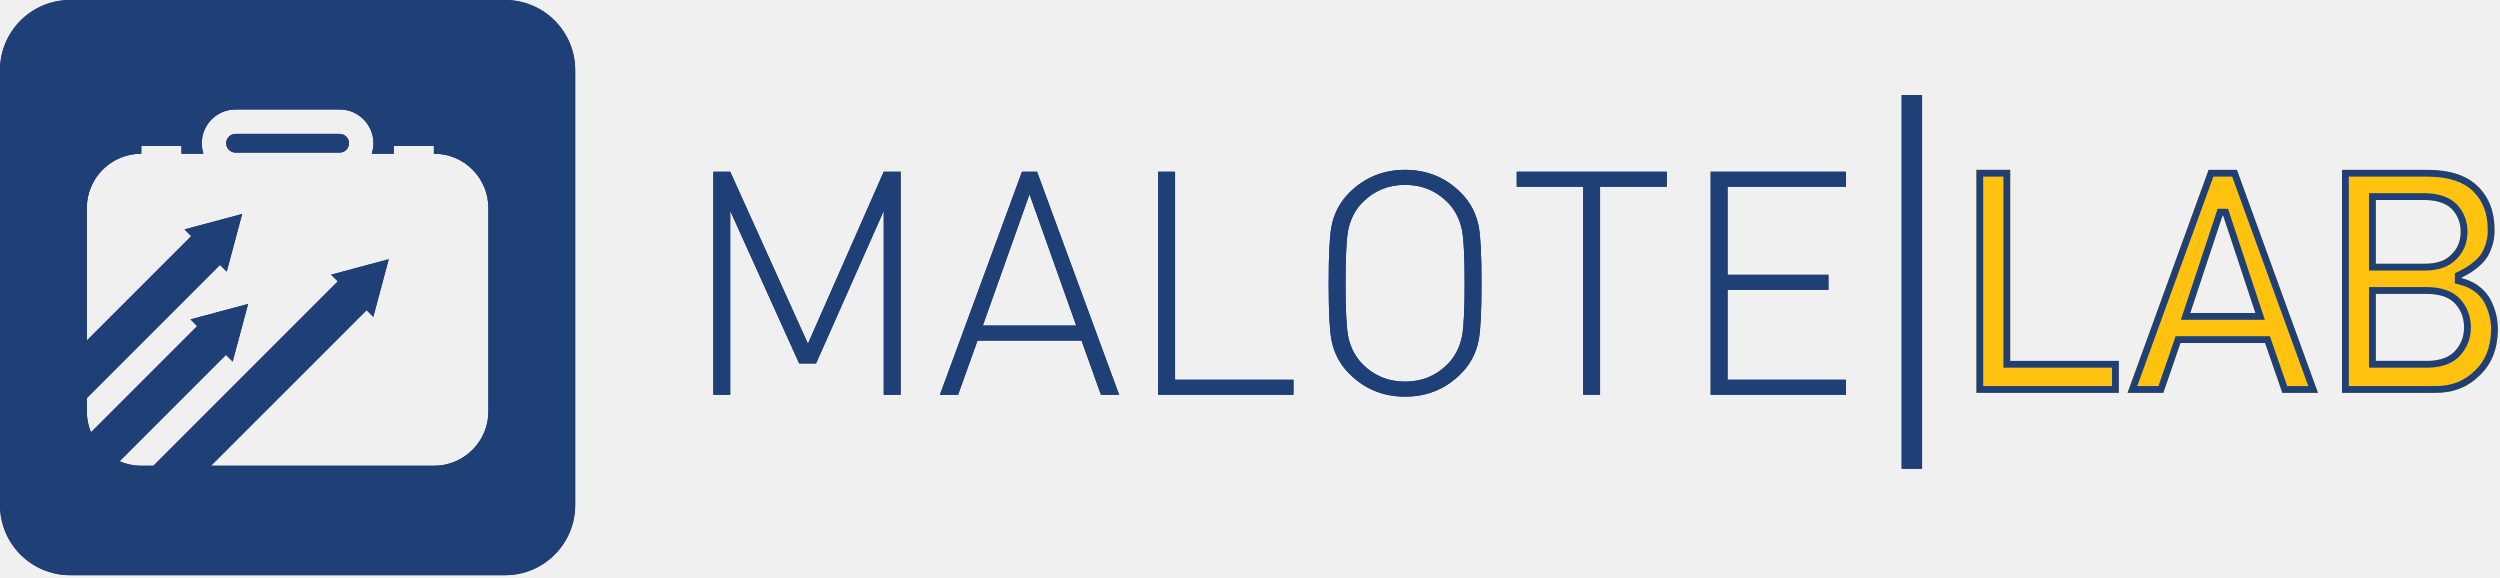
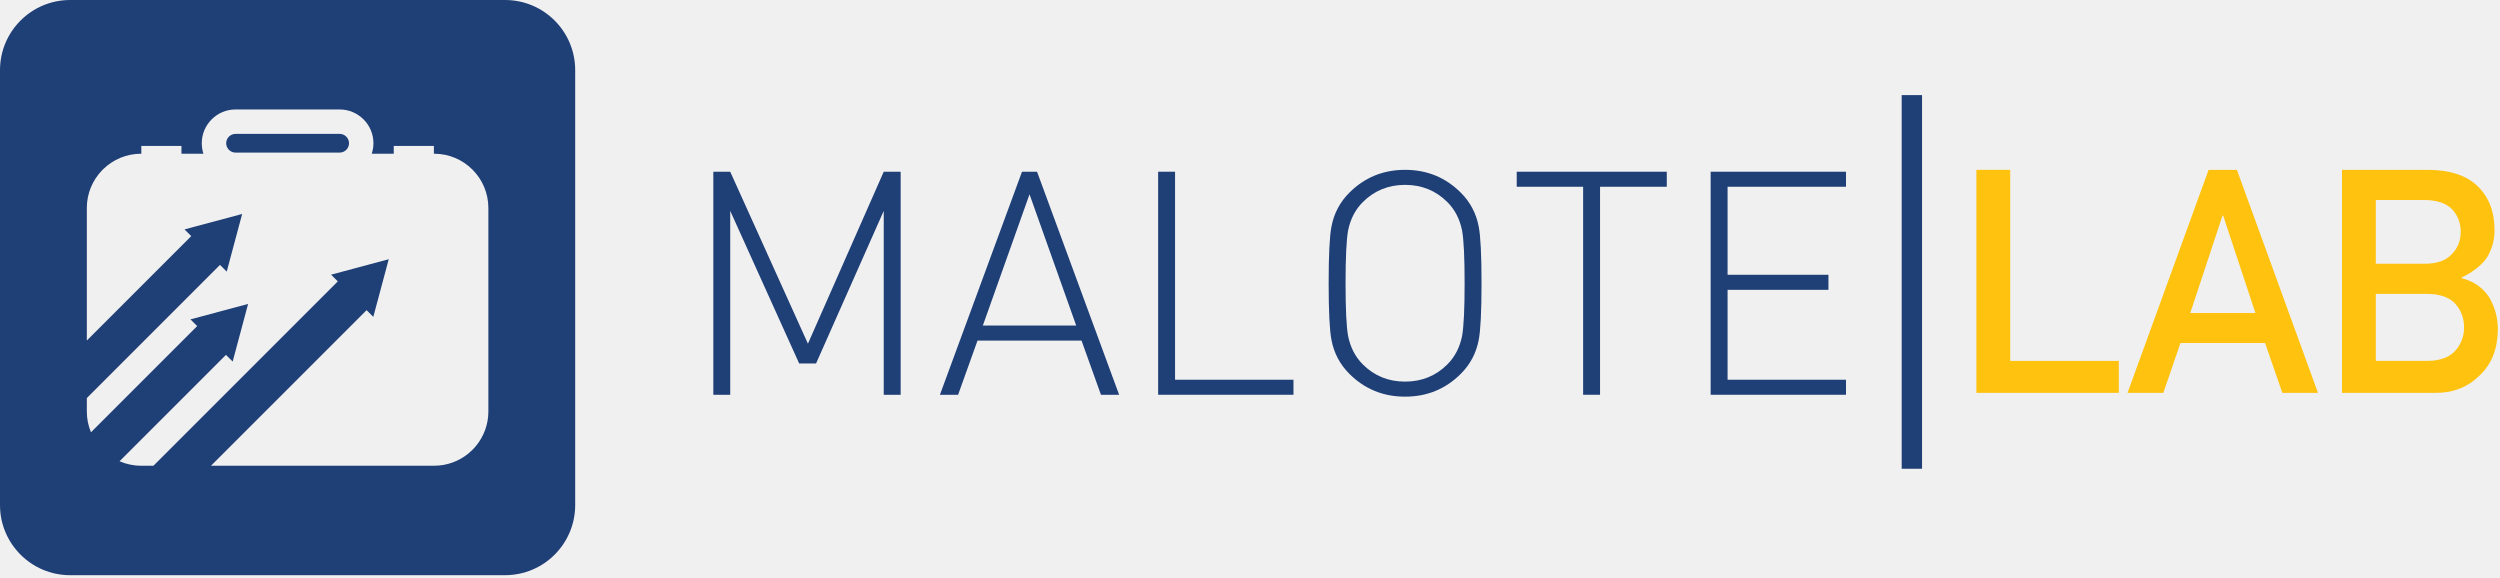
<svg xmlns="http://www.w3.org/2000/svg" width="368" height="85" viewBox="0 0 368 85" fill="none">
-   <mask id="path-1-inside-1_279_2879" fill="white">
-     <path d="M132.576 58.11H130.086V31.041L120.125 53.499H117.635L107.49 31.041V58.11H105V25.277H107.49L118.927 50.593L130.086 25.277H132.576V58.11Z" />
-     <path d="M164.735 58.11H162.06L159.201 50.132H143.891L141.032 58.11H138.357L150.439 25.277H152.653L164.735 58.11ZM158.417 47.919L151.546 28.597L144.675 47.919H158.417Z" />
-     <path d="M190.4 58.11H170.479V25.277H172.969V55.897H190.4V58.11Z" />
-     <path d="M218.081 41.693C218.081 45.844 217.943 48.626 217.666 50.04C217.297 51.977 216.421 53.637 215.037 55.02C212.793 57.265 210.057 58.387 206.829 58.387C203.601 58.387 200.865 57.265 198.621 55.02C197.237 53.637 196.361 51.977 195.992 50.04C195.715 48.626 195.577 45.844 195.577 41.693C195.577 37.543 195.715 34.761 195.992 33.347C196.361 31.41 197.237 29.75 198.621 28.366C200.865 26.122 203.601 25 206.829 25C210.057 25 212.793 26.122 215.037 28.366C216.421 29.75 217.297 31.41 217.666 33.347C217.943 34.761 218.081 37.543 218.081 41.693ZM215.591 41.693C215.591 37.912 215.468 35.33 215.222 33.946C214.884 32.255 214.161 30.857 213.054 29.75C211.364 28.059 209.288 27.213 206.829 27.213C204.37 27.213 202.294 28.059 200.604 29.75C199.497 30.857 198.774 32.255 198.436 33.946C198.19 35.33 198.067 37.912 198.067 41.693C198.067 45.475 198.19 48.057 198.436 49.441C198.774 51.131 199.497 52.53 200.604 53.637C202.294 55.328 204.37 56.173 206.829 56.173C209.288 56.173 211.364 55.328 213.054 53.637C214.161 52.53 214.884 51.131 215.222 49.441C215.468 48.057 215.591 45.475 215.591 41.693Z" />
-     <path d="M245.35 27.49H235.528V58.11H233.038V27.49H223.262V25.277H245.35V27.49Z" />
-     <path d="M271.731 58.11H251.809V25.277H271.731V27.49H254.299V40.448H269.148V42.662H254.299V55.897H271.731V58.11Z" />
-     <path d="M290.927 57.829V25H295.904V53.123H311.891V57.829H290.927Z" />
-     <path d="M322.406 46.076H331.998L327.247 31.733H327.157L322.406 46.076ZM335.961 57.829L333.417 50.489H320.965L318.443 57.829H313.174L325.108 25H329.273L341.207 57.829H335.961Z" />
-     <path d="M344.742 57.829V25H357.464C360.692 25.03 363.116 25.841 364.737 27.432C366.374 29.038 367.192 31.162 367.192 33.804C367.222 35.155 366.899 36.446 366.223 37.677C365.878 38.262 365.383 38.818 364.737 39.343C364.092 39.899 363.296 40.401 362.351 40.852V40.942C364.137 41.407 365.488 42.345 366.404 43.756C367.259 45.212 367.687 46.796 367.687 48.508C367.657 51.345 366.771 53.589 365.03 55.24C363.304 56.966 361.15 57.829 358.568 57.829H344.742ZM357.374 43.261H349.719V53.123H357.374C359.221 53.093 360.572 52.59 361.427 51.615C362.283 50.654 362.711 49.513 362.711 48.192C362.711 46.841 362.283 45.685 361.427 44.725C360.572 43.779 359.221 43.291 357.374 43.261ZM356.901 29.436H349.719V38.825H356.901C358.718 38.825 360.054 38.352 360.909 37.407C361.78 36.536 362.215 35.44 362.215 34.119C362.215 32.798 361.78 31.68 360.909 30.764C360.054 29.909 358.718 29.466 356.901 29.436Z" />
-     <path d="M34.67 22.462H49.996C50.757 22.462 51.376 21.845 51.376 21.084C51.376 20.326 50.757 19.707 49.996 19.707H34.67C33.911 19.707 33.294 20.326 33.294 21.084C33.294 21.845 33.911 22.462 34.67 22.462Z" />
-     <path d="M279.927 14H282.927V69H279.927V14Z" />
-     <path d="M0 10.326V40V74.342C0 80.046 4.623 84.668 10.326 84.668H57.5L74.342 84.668C80.046 84.668 84.669 80.045 84.669 74.342V10.326C84.669 4.623 80.046 0 74.342 0H10.326C4.623 0 0 4.623 0 10.326ZM15.018 25.078C15.088 25.006 15.157 24.937 15.231 24.867C16.666 23.483 18.616 22.628 20.767 22.628H20.802V21.484H26.711V22.628H29.945C29.788 22.142 29.701 21.623 29.701 21.084C29.701 18.343 31.929 16.113 34.67 16.113H49.996C52.74 16.113 54.971 18.343 54.971 21.084C54.971 21.623 54.88 22.142 54.721 22.628H57.958V21.484H63.868V22.628H63.901C68.312 22.628 71.888 26.203 71.888 30.615V60.568C71.888 62.472 71.221 64.218 70.109 65.589C69.755 66.026 69.357 66.422 68.921 66.776C67.549 67.888 65.803 68.555 63.901 68.555H31.061L53.962 45.656L54.95 46.645L57.223 38.158L48.737 40.431L49.723 41.42L22.588 68.555H20.767C19.641 68.555 18.57 68.32 17.598 67.898L33.259 52.237L34.249 53.224L36.521 44.738L28.034 47.013L29.024 48L13.391 63.633C13.001 62.688 12.781 61.654 12.781 60.568V58.596L32.384 38.992L33.374 39.981L35.646 31.494L27.16 33.768L28.148 34.756L12.781 50.125V30.616C12.781 28.463 13.634 26.514 15.018 25.078Z" />
-   </mask>
  <path d="M132.576 58.11H130.086V31.041L120.125 53.499H117.635L107.49 31.041V58.11H105V25.277H107.49L118.927 50.593L130.086 25.277H132.576V58.11Z" fill="#1F3F77" />
  <path d="M164.735 58.11H162.06L159.201 50.132H143.891L141.032 58.11H138.357L150.439 25.277H152.653L164.735 58.11ZM158.417 47.919L151.546 28.597L144.675 47.919H158.417Z" fill="#1F3F77" />
  <path d="M190.4 58.11H170.479V25.277H172.969V55.897H190.4V58.11Z" fill="#1F3F77" />
  <path d="M218.081 41.693C218.081 45.844 217.943 48.626 217.666 50.04C217.297 51.977 216.421 53.637 215.037 55.02C212.793 57.265 210.057 58.387 206.829 58.387C203.601 58.387 200.865 57.265 198.621 55.02C197.237 53.637 196.361 51.977 195.992 50.04C195.715 48.626 195.577 45.844 195.577 41.693C195.577 37.543 195.715 34.761 195.992 33.347C196.361 31.41 197.237 29.75 198.621 28.366C200.865 26.122 203.601 25 206.829 25C210.057 25 212.793 26.122 215.037 28.366C216.421 29.75 217.297 31.41 217.666 33.347C217.943 34.761 218.081 37.543 218.081 41.693ZM215.591 41.693C215.591 37.912 215.468 35.33 215.222 33.946C214.884 32.255 214.161 30.857 213.054 29.75C211.364 28.059 209.288 27.213 206.829 27.213C204.37 27.213 202.294 28.059 200.604 29.75C199.497 30.857 198.774 32.255 198.436 33.946C198.19 35.33 198.067 37.912 198.067 41.693C198.067 45.475 198.19 48.057 198.436 49.441C198.774 51.131 199.497 52.53 200.604 53.637C202.294 55.328 204.37 56.173 206.829 56.173C209.288 56.173 211.364 55.328 213.054 53.637C214.161 52.53 214.884 51.131 215.222 49.441C215.468 48.057 215.591 45.475 215.591 41.693Z" fill="#1F3F77" />
  <path d="M245.35 27.49H235.528V58.11H233.038V27.49H223.262V25.277H245.35V27.49Z" fill="#1F3F77" />
  <path d="M271.731 58.11H251.809V25.277H271.731V27.49H254.299V40.448H269.148V42.662H254.299V55.897H271.731V58.11Z" fill="#1F3F77" />
  <path d="M290.927 57.829V25H295.904V53.123H311.891V57.829H290.927Z" fill="#FFC20E" />
  <path d="M322.406 46.076H331.998L327.247 31.733H327.157L322.406 46.076ZM335.961 57.829L333.417 50.489H320.965L318.443 57.829H313.174L325.108 25H329.273L341.207 57.829H335.961Z" fill="#FFC20E" />
  <path d="M344.742 57.829V25H357.464C360.692 25.03 363.116 25.841 364.737 27.432C366.374 29.038 367.192 31.162 367.192 33.804C367.222 35.155 366.899 36.446 366.223 37.677C365.878 38.262 365.383 38.818 364.737 39.343C364.092 39.899 363.296 40.401 362.351 40.852V40.942C364.137 41.407 365.488 42.345 366.404 43.756C367.259 45.212 367.687 46.796 367.687 48.508C367.657 51.345 366.771 53.589 365.03 55.24C363.304 56.966 361.15 57.829 358.568 57.829H344.742ZM357.374 43.261H349.719V53.123H357.374C359.221 53.093 360.572 52.59 361.427 51.615C362.283 50.654 362.711 49.513 362.711 48.192C362.711 46.841 362.283 45.685 361.427 44.725C360.572 43.779 359.221 43.291 357.374 43.261ZM356.901 29.436H349.719V38.825H356.901C358.718 38.825 360.054 38.352 360.909 37.407C361.78 36.536 362.215 35.44 362.215 34.119C362.215 32.798 361.78 31.68 360.909 30.764C360.054 29.909 358.718 29.466 356.901 29.436Z" fill="#FFC20E" />
  <path d="M34.67 22.462H49.996C50.757 22.462 51.376 21.845 51.376 21.084C51.376 20.326 50.757 19.707 49.996 19.707H34.67C33.911 19.707 33.294 20.326 33.294 21.084C33.294 21.845 33.911 22.462 34.67 22.462Z" fill="#1F3F77" />
  <path d="M279.927 14H282.927V69H279.927V14Z" fill="#1F3F77" />
  <path d="M0 10.326V40V74.342C0 80.046 4.623 84.668 10.326 84.668H57.5L74.342 84.668C80.046 84.668 84.669 80.045 84.669 74.342V10.326C84.669 4.623 80.046 0 74.342 0H10.326C4.623 0 0 4.623 0 10.326ZM15.018 25.078C15.088 25.006 15.157 24.937 15.231 24.867C16.666 23.483 18.616 22.628 20.767 22.628H20.802V21.484H26.711V22.628H29.945C29.788 22.142 29.701 21.623 29.701 21.084C29.701 18.343 31.929 16.113 34.67 16.113H49.996C52.74 16.113 54.971 18.343 54.971 21.084C54.971 21.623 54.88 22.142 54.721 22.628H57.958V21.484H63.868V22.628H63.901C68.312 22.628 71.888 26.203 71.888 30.615V60.568C71.888 62.472 71.221 64.218 70.109 65.589C69.755 66.026 69.357 66.422 68.921 66.776C67.549 67.888 65.803 68.555 63.901 68.555H31.061L53.962 45.656L54.95 46.645L57.223 38.158L48.737 40.431L49.723 41.42L22.588 68.555H20.767C19.641 68.555 18.57 68.32 17.598 67.898L33.259 52.237L34.249 53.224L36.521 44.738L28.034 47.013L29.024 48L13.391 63.633C13.001 62.688 12.781 61.654 12.781 60.568V58.596L32.384 38.992L33.374 39.981L35.646 31.494L27.16 33.768L28.148 34.756L12.781 50.125V30.616C12.781 28.463 13.634 26.514 15.018 25.078Z" fill="#1F3F77" />
-   <path d="M15.231 24.867L15.586 25.219L15.689 25.114L15.334 24.763L14.978 24.411L14.875 24.516L15.231 24.867ZM70.109 65.589L70.442 65.963L70.453 65.953L70.12 65.579L69.787 65.206L69.776 65.216L70.109 65.589ZM132.576 58.11V59.11H133.576V58.11H132.576ZM130.086 58.11H129.086V59.11H130.086V58.11ZM130.086 31.041H131.086L129.172 30.636L130.086 31.041ZM120.125 53.499V54.499H120.776L121.04 53.904L120.125 53.499ZM117.635 53.499L116.724 53.91L116.99 54.499H117.635V53.499ZM107.49 31.041L108.401 30.629L106.49 31.041H107.49ZM107.49 58.11V59.11H108.49V58.11H107.49ZM105 58.11H104V59.11H105V58.11ZM105 25.277V24.277H104V25.277H105ZM107.49 25.277L108.402 24.865L108.136 24.277H107.49V25.277ZM118.927 50.593L118.015 51.005L118.938 53.047L119.842 50.997L118.927 50.593ZM130.086 25.277V24.277H129.434L129.171 24.873L130.086 25.277ZM132.576 25.277H133.576V24.277H132.576V25.277ZM164.735 58.11V59.11H166.168L165.673 57.765L164.735 58.11ZM162.06 58.11L161.119 58.447L161.356 59.11H162.06V58.11ZM159.201 50.132L160.142 49.795L159.905 49.132H159.201V50.132ZM143.891 50.132V49.132H143.187L142.95 49.795L143.891 50.132ZM141.032 58.11V59.11H141.736L141.973 58.447L141.032 58.11ZM138.357 58.11L137.419 57.765L136.924 59.11H138.357V58.11ZM150.439 25.277V24.277H149.742L149.501 24.931L150.439 25.277ZM152.653 25.277L153.591 24.931L153.35 24.277H152.653V25.277ZM158.417 47.919V48.919H159.834L159.359 47.584L158.417 47.919ZM151.546 28.597L152.488 28.262L151.546 25.612L150.604 28.262L151.546 28.597ZM144.675 47.919L143.733 47.584L143.258 48.919H144.675V47.919ZM190.4 58.11V59.11H191.4V58.11H190.4ZM170.479 58.11H169.479V59.11H170.479V58.11ZM170.479 25.277V24.277H169.479V25.277H170.479ZM172.969 25.277H173.969V24.277H172.969V25.277ZM172.969 55.897H171.969V56.897H172.969V55.897ZM190.4 55.897H191.4V54.897H190.4V55.897ZM217.666 50.04L216.684 49.848L216.684 49.853L217.666 50.04ZM215.037 55.02L214.33 54.313V54.313L215.037 55.02ZM198.621 55.02L197.914 55.727V55.727L198.621 55.02ZM195.992 50.04L196.974 49.853L196.974 49.848L195.992 50.04ZM195.992 33.347L196.974 33.539L196.974 33.534L195.992 33.347ZM198.621 28.366L197.914 27.659V27.659L198.621 28.366ZM215.037 28.366L214.33 29.073V29.073L215.037 28.366ZM217.666 33.347L216.684 33.534L216.684 33.539L217.666 33.347ZM215.222 33.946L216.206 33.771L216.204 33.761L216.202 33.75L215.222 33.946ZM213.054 29.75L212.347 30.457V30.457L213.054 29.75ZM200.604 29.75L201.311 30.457V30.457L200.604 29.75ZM198.436 33.946L197.456 33.75L197.454 33.761L197.452 33.771L198.436 33.946ZM198.436 49.441L197.452 49.616L197.454 49.626L197.456 49.637L198.436 49.441ZM200.604 53.637L201.311 52.93V52.93L200.604 53.637ZM213.054 53.637L213.762 54.344V54.344L213.054 53.637ZM215.222 49.441L216.202 49.637L216.204 49.626L216.206 49.616L215.222 49.441ZM245.35 27.49V28.49H246.35V27.49H245.35ZM235.528 27.49V26.49H234.528V27.49H235.528ZM235.528 58.11V59.11H236.528V58.11H235.528ZM233.038 58.11H232.038V59.11H233.038V58.11ZM233.038 27.49H234.038V26.49H233.038V27.49ZM223.262 27.49H222.262V28.49H223.262V27.49ZM223.262 25.277V24.277H222.262V25.277H223.262ZM245.35 25.277H246.35V24.277H245.35V25.277ZM271.731 58.11V59.11H272.731V58.11H271.731ZM251.809 58.11H250.809V59.11H251.809V58.11ZM251.809 25.277V24.277H250.809V25.277H251.809ZM271.731 25.277H272.731V24.277H271.731V25.277ZM271.731 27.49V28.49H272.731V27.49H271.731ZM254.299 27.49V26.49H253.299V27.49H254.299ZM254.299 40.448H253.299V41.448H254.299V40.448ZM269.148 40.448H270.148V39.448H269.148V40.448ZM269.148 42.662V43.662H270.148V42.662H269.148ZM254.299 42.662V41.662H253.299V42.662H254.299ZM254.299 55.897H253.299V56.897H254.299V55.897ZM271.731 55.897H272.731V54.897H271.731V55.897ZM290.927 57.829H289.927V58.829H290.927V57.829ZM290.927 25V24H289.927V25H290.927ZM295.904 25H296.904V24H295.904V25ZM295.904 53.123H294.904V54.123H295.904V53.123ZM311.891 53.123H312.891V52.123H311.891V53.123ZM311.891 57.829V58.829H312.891V57.829H311.891ZM322.406 46.076L321.457 45.761L321.021 47.076H322.406V46.076ZM331.998 46.076V47.076H333.383L332.947 45.761L331.998 46.076ZM327.247 31.733L328.196 31.418L327.969 30.733H327.247V31.733ZM327.157 31.733V30.733H326.435L326.208 31.418L327.157 31.733ZM335.961 57.829L335.016 58.157L335.249 58.829H335.961V57.829ZM333.417 50.489L334.361 50.161L334.128 49.489H333.417V50.489ZM320.965 50.489V49.489H320.251L320.019 50.164L320.965 50.489ZM318.443 57.829V58.829H319.157L319.389 58.154L318.443 57.829ZM313.174 57.829L312.234 57.488L311.746 58.829H313.174V57.829ZM325.108 25V24H324.407L324.168 24.658L325.108 25ZM329.273 25L330.213 24.658L329.974 24H329.273V25ZM341.207 57.829V58.829H342.635L342.147 57.488L341.207 57.829ZM344.742 57.829H343.742V58.829H344.742V57.829ZM344.742 25V24H343.742V25H344.742ZM357.464 25L357.474 24H357.464V25ZM364.737 27.432L365.438 26.718L365.438 26.718L364.737 27.432ZM367.192 33.804H366.192V33.815L366.192 33.826L367.192 33.804ZM366.223 37.677L367.085 38.185L367.093 38.172L367.1 38.158L366.223 37.677ZM364.737 39.343L364.106 38.568L364.095 38.576L364.085 38.585L364.737 39.343ZM362.351 40.852L361.921 39.949L361.351 40.22V40.852H362.351ZM362.351 40.942H361.351V41.715L362.098 41.91L362.351 40.942ZM366.404 43.756L367.266 43.25L367.254 43.231L367.242 43.212L366.404 43.756ZM367.687 48.508L368.687 48.518V48.508H367.687ZM365.03 55.24L364.342 54.514L364.332 54.523L364.323 54.533L365.03 55.24ZM357.374 43.261L357.391 42.261L357.382 42.261H357.374V43.261ZM349.719 43.261V42.261H348.719V43.261H349.719ZM349.719 53.123H348.719V54.123H349.719V53.123ZM357.374 53.123V54.123H357.382L357.391 54.123L357.374 53.123ZM361.427 51.615L360.681 50.95L360.675 50.956L361.427 51.615ZM361.427 44.725L362.174 44.06L362.169 44.054L361.427 44.725ZM356.901 29.436L356.918 28.436L356.91 28.436H356.901V29.436ZM349.719 29.436V28.436H348.719V29.436H349.719ZM349.719 38.825H348.719V39.825H349.719V38.825ZM360.909 37.407L360.202 36.7L360.185 36.717L360.168 36.736L360.909 37.407ZM360.909 30.764L361.634 30.075L361.625 30.066L361.617 30.057L360.909 30.764ZM279.927 14V13H278.927V14H279.927ZM282.927 14H283.927V13H282.927V14ZM282.927 69V70H283.927V69H282.927ZM279.927 69H278.927V70H279.927V69ZM57.5 84.668V85.668H57.5L57.5 84.668ZM74.342 84.668V83.668H74.342L74.342 84.668ZM15.018 25.078L14.303 24.379L14.298 24.384L15.018 25.078ZM15.231 24.867L15.918 25.594L15.925 25.587L15.231 24.867ZM20.802 22.628V23.628H21.802V22.628H20.802ZM20.802 21.484V20.484H19.802V21.484H20.802ZM26.711 21.484H27.711V20.484H26.711V21.484ZM26.711 22.628H25.711V23.628H26.711V22.628ZM29.945 22.628V23.628H31.32L30.897 22.32L29.945 22.628ZM54.721 22.628L53.77 22.317L53.341 23.628H54.721V22.628ZM57.958 22.628V23.628H58.958V22.628H57.958ZM57.958 21.484V20.484H56.958V21.484H57.958ZM63.868 21.484H64.868V20.484H63.868V21.484ZM63.868 22.628H62.868V23.628H63.868V22.628ZM70.109 65.589L70.885 66.22L70.886 66.219L70.109 65.589ZM68.921 66.776L69.55 67.554L69.552 67.552L68.921 66.776ZM31.061 68.555L30.354 67.848L28.647 69.555H31.061V68.555ZM53.962 45.656L54.669 44.949L53.962 44.241L53.255 44.949L53.962 45.656ZM54.95 46.645L54.242 47.352L55.467 48.578L55.915 46.904L54.95 46.645ZM57.223 38.158L58.189 38.417L58.637 36.744L56.964 37.192L57.223 38.158ZM48.737 40.431L48.478 39.465L46.808 39.913L48.029 41.137L48.737 40.431ZM49.723 41.42L50.43 42.127L51.136 41.422L50.431 40.714L49.723 41.42ZM22.588 68.555V69.555H23.003L23.295 69.263L22.588 68.555ZM17.598 67.898L16.891 67.191L15.851 68.231L17.2 68.816L17.598 67.898ZM33.259 52.237L33.965 51.529L33.258 50.823L32.552 51.53L33.259 52.237ZM34.249 53.224L33.543 53.932L34.768 55.154L35.215 53.483L34.249 53.224ZM36.521 44.738L37.487 44.997L37.935 43.324L36.262 43.772L36.521 44.738ZM28.034 47.013L27.775 46.047L26.1 46.496L27.328 47.721L28.034 47.013ZM29.024 48L29.732 48.708L30.44 47.999L29.731 47.292L29.024 48ZM13.391 63.633L12.467 64.015L13.04 65.398L14.098 64.34L13.391 63.633ZM12.781 58.596L12.074 57.889L11.781 58.182V58.596H12.781ZM32.384 38.992L33.09 38.284L32.383 37.579L31.677 38.285L32.384 38.992ZM33.374 39.981L32.668 40.688L33.893 41.91L34.34 40.239L33.374 39.981ZM35.646 31.494L36.612 31.753L37.06 30.08L35.388 30.528L35.646 31.494ZM27.16 33.768L26.901 32.802L25.228 33.251L26.453 34.476L27.16 33.768ZM28.148 34.756L28.855 35.463L29.563 34.755L28.855 34.048L28.148 34.756ZM12.781 50.125H11.781V52.539L13.488 50.832L12.781 50.125ZM132.576 58.11V57.11H130.086V58.11V59.11H132.576V58.11ZM130.086 58.11H131.086V31.041H130.086H129.086V58.11H130.086ZM130.086 31.041L129.172 30.636L119.211 53.093L120.125 53.499L121.04 53.904L131 31.446L130.086 31.041ZM120.125 53.499V52.499H117.635V53.499V54.499H120.125V53.499ZM117.635 53.499L118.547 53.087L108.401 30.629L107.49 31.041L106.579 31.453L116.724 53.91L117.635 53.499ZM107.49 31.041H106.49V58.11H107.49H108.49V31.041H107.49ZM107.49 58.11V57.11H105V58.11V59.11H107.49V58.11ZM105 58.11H106V25.277H105H104V58.11H105ZM105 25.277V26.277H107.49V25.277V24.277H105V25.277ZM107.49 25.277L106.579 25.688L118.015 51.005L118.927 50.593L119.838 50.182L108.402 24.865L107.49 25.277ZM118.927 50.593L119.842 50.997L131.001 25.68L130.086 25.277L129.171 24.873L118.011 50.19L118.927 50.593ZM130.086 25.277V26.277H132.576V25.277V24.277H130.086V25.277ZM132.576 25.277H131.576V58.11H132.576H133.576V25.277H132.576ZM164.735 58.11V57.11H162.06V58.11V59.11H164.735V58.11ZM162.06 58.11L163.001 57.773L160.142 49.795L159.201 50.132L158.259 50.47L161.119 58.447L162.06 58.11ZM159.201 50.132V49.132H143.891V50.132V51.132H159.201V50.132ZM143.891 50.132L142.95 49.795L140.09 57.773L141.032 58.11L141.973 58.447L144.832 50.47L143.891 50.132ZM141.032 58.11V57.11H138.357V58.11V59.11H141.032V58.11ZM138.357 58.11L139.296 58.455L151.378 25.622L150.439 25.277L149.501 24.931L137.419 57.765L138.357 58.11ZM150.439 25.277V26.277H152.653V25.277V24.277H150.439V25.277ZM152.653 25.277L151.714 25.622L163.796 58.455L164.735 58.11L165.673 57.765L153.591 24.931L152.653 25.277ZM158.417 47.919L159.359 47.584L152.488 28.262L151.546 28.597L150.604 28.932L157.475 48.254L158.417 47.919ZM151.546 28.597L150.604 28.262L143.733 47.584L144.675 47.919L145.617 48.254L152.488 28.932L151.546 28.597ZM144.675 47.919V48.919H158.417V47.919V46.919H144.675V47.919ZM190.4 58.11V57.11H170.479V58.11V59.11H190.4V58.11ZM170.479 58.11H171.479V25.277H170.479H169.479V58.11H170.479ZM170.479 25.277V26.277H172.969V25.277V24.277H170.479V25.277ZM172.969 25.277H171.969V55.897H172.969H173.969V25.277H172.969ZM172.969 55.897V56.897H190.4V55.897V54.897H172.969V55.897ZM190.4 55.897H189.4V58.11H190.4H191.4V55.897H190.4ZM218.081 41.693H217.081C217.081 45.857 216.94 48.544 216.684 49.848L217.666 50.04L218.647 50.232C218.945 48.708 219.081 45.83 219.081 41.693H218.081ZM217.666 50.04L216.684 49.853C216.352 51.594 215.571 53.073 214.33 54.313L215.037 55.02L215.744 55.727C217.271 54.201 218.242 52.359 218.648 50.227L217.666 50.04ZM215.037 55.02L214.33 54.313C212.277 56.366 209.797 57.387 206.829 57.387V58.387V59.387C210.317 59.387 213.309 58.163 215.744 55.727L215.037 55.02ZM206.829 58.387V57.387C203.861 57.387 201.381 56.366 199.328 54.313L198.621 55.02L197.914 55.727C200.349 58.163 203.341 59.387 206.829 59.387V58.387ZM198.621 55.02L199.328 54.313C198.087 53.073 197.306 51.594 196.974 49.853L195.992 50.04L195.01 50.227C195.416 52.359 196.387 54.201 197.914 55.727L198.621 55.02ZM195.992 50.04L196.974 49.848C196.718 48.544 196.577 45.857 196.577 41.693H195.577H194.577C194.577 45.83 194.713 48.708 195.011 50.232L195.992 50.04ZM195.577 41.693H196.577C196.577 37.529 196.718 34.843 196.974 33.539L195.992 33.347L195.011 33.155C194.713 34.679 194.577 37.557 194.577 41.693H195.577ZM195.992 33.347L196.974 33.534C197.306 31.792 198.087 30.314 199.328 29.073L198.621 28.366L197.914 27.659C196.387 29.186 195.416 31.027 195.01 33.16L195.992 33.347ZM198.621 28.366L199.328 29.073C201.381 27.02 203.861 26 206.829 26V25V24C203.341 24 200.349 25.224 197.914 27.659L198.621 28.366ZM206.829 25V26C209.797 26 212.277 27.02 214.33 29.073L215.037 28.366L215.744 27.659C213.309 25.224 210.317 24 206.829 24V25ZM215.037 28.366L214.33 29.073C215.571 30.314 216.352 31.792 216.684 33.534L217.666 33.347L218.648 33.16C218.242 31.027 217.271 29.186 215.744 27.659L215.037 28.366ZM217.666 33.347L216.684 33.539C216.94 34.843 217.081 37.529 217.081 41.693H218.081H219.081C219.081 37.557 218.945 34.679 218.647 33.155L217.666 33.347ZM215.591 41.693H216.591C216.591 37.92 216.47 35.253 216.206 33.771L215.222 33.946L214.237 34.121C214.466 35.406 214.591 37.904 214.591 41.693H215.591ZM215.222 33.946L216.202 33.75C215.83 31.886 215.022 30.303 213.762 29.043L213.054 29.75L212.347 30.457C213.3 31.41 213.938 32.624 214.241 34.142L215.222 33.946ZM213.054 29.75L213.762 29.043C211.877 27.158 209.545 26.213 206.829 26.213V27.213V28.213C209.032 28.213 210.85 28.959 212.347 30.457L213.054 29.75ZM206.829 27.213V26.213C204.113 26.213 201.781 27.158 199.896 29.043L200.604 29.75L201.311 30.457C202.808 28.959 204.626 28.213 206.829 28.213V27.213ZM200.604 29.75L199.896 29.043C198.636 30.303 197.828 31.886 197.456 33.75L198.436 33.946L199.417 34.142C199.72 32.624 200.358 31.41 201.311 30.457L200.604 29.75ZM198.436 33.946L197.452 33.771C197.188 35.253 197.067 37.92 197.067 41.693H198.067H199.067C199.067 37.904 199.192 35.406 199.421 34.121L198.436 33.946ZM198.067 41.693H197.067C197.067 45.467 197.188 48.133 197.452 49.616L198.436 49.441L199.421 49.266C199.192 47.981 199.067 45.483 199.067 41.693H198.067ZM198.436 49.441L197.456 49.637C197.828 51.501 198.636 53.084 199.896 54.344L200.604 53.637L201.311 52.93C200.358 51.977 199.72 50.762 199.417 49.245L198.436 49.441ZM200.604 53.637L199.896 54.344C201.781 56.228 204.113 57.173 206.829 57.173V56.173V55.173C204.626 55.173 202.808 54.427 201.311 52.93L200.604 53.637ZM206.829 56.173V57.173C209.545 57.173 211.877 56.228 213.762 54.344L213.054 53.637L212.347 52.93C210.85 54.427 209.032 55.173 206.829 55.173V56.173ZM213.054 53.637L213.762 54.344C215.022 53.084 215.83 51.501 216.202 49.637L215.222 49.441L214.241 49.245C213.938 50.762 213.3 51.977 212.347 52.93L213.054 53.637ZM215.222 49.441L216.206 49.616C216.47 48.133 216.591 45.467 216.591 41.693H215.591H214.591C214.591 45.483 214.466 47.981 214.237 49.266L215.222 49.441ZM245.35 27.49V26.49H235.528V27.49V28.49H245.35V27.49ZM235.528 27.49H234.528V58.11H235.528H236.528V27.49H235.528ZM235.528 58.11V57.11H233.038V58.11V59.11H235.528V58.11ZM233.038 58.11H234.038V27.49H233.038H232.038V58.11H233.038ZM233.038 27.49V26.49H223.262V27.49V28.49H233.038V27.49ZM223.262 27.49H224.262V25.277H223.262H222.262V27.49H223.262ZM223.262 25.277V26.277H245.35V25.277V24.277H223.262V25.277ZM245.35 25.277H244.35V27.49H245.35H246.35V25.277H245.35ZM271.731 58.11V57.11H251.809V58.11V59.11H271.731V58.11ZM251.809 58.11H252.809V25.277H251.809H250.809V58.11H251.809ZM251.809 25.277V26.277H271.731V25.277V24.277H251.809V25.277ZM271.731 25.277H270.731V27.49H271.731H272.731V25.277H271.731ZM271.731 27.49V26.49H254.299V27.49V28.49H271.731V27.49ZM254.299 27.49H253.299V40.448H254.299H255.299V27.49H254.299ZM254.299 40.448V41.448H269.148V40.448V39.448H254.299V40.448ZM269.148 40.448H268.148V42.662H269.148H270.148V40.448H269.148ZM269.148 42.662V41.662H254.299V42.662V43.662H269.148V42.662ZM254.299 42.662H253.299V55.897H254.299H255.299V42.662H254.299ZM254.299 55.897V56.897H271.731V55.897V54.897H254.299V55.897ZM271.731 55.897H270.731V58.11H271.731H272.731V55.897H271.731ZM290.927 57.829H291.927V25H290.927H289.927V57.829H290.927ZM290.927 25V26H295.904V25V24H290.927V25ZM295.904 25H294.904V53.123H295.904H296.904V25H295.904ZM295.904 53.123V54.123H311.891V53.123V52.123H295.904V53.123ZM311.891 53.123H310.891V57.829H311.891H312.891V53.123H311.891ZM311.891 57.829V56.829H290.927V57.829V58.829H311.891V57.829ZM322.406 46.076V47.076H331.998V46.076V45.076H322.406V46.076ZM331.998 46.076L332.947 45.761L328.196 31.418L327.247 31.733L326.298 32.047L331.049 46.39L331.998 46.076ZM327.247 31.733V30.733H327.157V31.733V32.733H327.247V31.733ZM327.157 31.733L326.208 31.418L321.457 45.761L322.406 46.076L323.355 46.39L328.106 32.047L327.157 31.733ZM335.961 57.829L336.906 57.502L334.361 50.161L333.417 50.489L332.472 50.816L335.016 58.157L335.961 57.829ZM333.417 50.489V49.489H320.965V50.489V51.489H333.417V50.489ZM320.965 50.489L320.019 50.164L317.497 57.505L318.443 57.829L319.389 58.154L321.91 50.814L320.965 50.489ZM318.443 57.829V56.829H313.174V57.829V58.829H318.443V57.829ZM313.174 57.829L314.114 58.171L326.048 25.342L325.108 25L324.168 24.658L312.234 57.488L313.174 57.829ZM325.108 25V26H329.273V25V24H325.108V25ZM329.273 25L328.334 25.342L340.267 58.171L341.207 57.829L342.147 57.488L330.213 24.658L329.273 25ZM341.207 57.829V56.829H335.961V57.829V58.829H341.207V57.829ZM344.742 57.829H345.742V25H344.742H343.742V57.829H344.742ZM344.742 25V26H357.464V25V24H344.742V25ZM357.464 25L357.455 26C360.533 26.029 362.666 26.8 364.037 28.145L364.737 27.432L365.438 26.718C363.566 24.881 360.851 24.032 357.474 24L357.464 25ZM364.737 27.432L364.037 28.145C365.452 29.535 366.192 31.386 366.192 33.804H367.192H368.192C368.192 30.938 367.295 28.541 365.438 26.718L364.737 27.432ZM367.192 33.804L366.192 33.826C366.218 34.995 365.941 36.113 365.347 37.196L366.223 37.677L367.1 38.158C367.857 36.779 368.225 35.316 368.191 33.782L367.192 33.804ZM366.223 37.677L365.362 37.169C365.089 37.632 364.68 38.101 364.106 38.568L364.737 39.343L365.369 40.119C366.086 39.535 366.667 38.892 367.085 38.185L366.223 37.677ZM364.737 39.343L364.085 38.585C363.52 39.071 362.804 39.528 361.921 39.949L362.351 40.852L362.78 41.755C363.789 41.275 364.663 40.726 365.39 40.101L364.737 39.343ZM362.351 40.852H361.351V40.942H362.351H363.351V40.852H362.351ZM362.351 40.942L362.098 41.91C363.669 42.319 364.799 43.12 365.565 44.301L366.404 43.756L367.242 43.212C366.177 41.571 364.605 40.496 362.603 39.974L362.351 40.942ZM366.404 43.756L365.541 44.263C366.306 45.563 366.687 46.972 366.687 48.508H367.687H368.687C368.687 46.62 368.213 44.862 367.266 43.25L366.404 43.756ZM367.687 48.508L366.687 48.497C366.659 51.117 365.851 53.083 364.342 54.514L365.03 55.24L365.718 55.966C367.691 54.094 368.655 51.573 368.687 48.518L367.687 48.508ZM365.03 55.24L364.323 54.533C362.796 56.06 360.901 56.829 358.568 56.829V57.829V58.829C361.398 58.829 363.812 57.873 365.737 55.947L365.03 55.24ZM358.568 57.829V56.829H344.742V57.829V58.829H358.568V57.829ZM357.374 43.261V42.261H349.719V43.261V44.261H357.374V43.261ZM349.719 43.261H348.719V53.123H349.719H350.719V43.261H349.719ZM349.719 53.123V54.123H357.374V53.123V52.123H349.719V53.123ZM357.374 53.123L357.391 54.123C359.397 54.091 361.07 53.539 362.179 52.274L361.427 51.615L360.675 50.956C360.074 51.642 359.044 52.096 357.358 52.123L357.374 53.123ZM361.427 51.615L362.174 52.28C363.198 51.131 363.711 49.751 363.711 48.192H362.711H361.711C361.711 49.275 361.368 50.177 360.681 50.95L361.427 51.615ZM362.711 48.192H363.711C363.711 46.609 363.202 45.213 362.174 44.06L361.427 44.725L360.681 45.39C361.364 46.157 361.711 47.073 361.711 48.192H362.711ZM361.427 44.725L362.169 44.054C361.057 42.825 359.388 42.294 357.391 42.261L357.374 43.261L357.358 44.261C359.053 44.288 360.086 44.733 360.686 45.396L361.427 44.725ZM356.901 29.436V28.436H349.719V29.436V30.436H356.901V29.436ZM349.719 29.436H348.719V38.825H349.719H350.719V29.436H349.719ZM349.719 38.825V39.825H356.901V38.825V37.825H349.719V38.825ZM356.901 38.825V39.825C358.878 39.825 360.537 39.309 361.651 38.078L360.909 37.407L360.168 36.736C359.571 37.395 358.558 37.825 356.901 37.825V38.825ZM360.909 37.407L361.617 38.114C362.689 37.041 363.215 35.684 363.215 34.119H362.215H361.215C361.215 35.196 360.871 36.031 360.202 36.7L360.909 37.407ZM362.215 34.119H363.215C363.215 32.555 362.69 31.186 361.634 30.075L360.909 30.764L360.185 31.453C360.87 32.174 361.215 33.042 361.215 34.119H362.215ZM360.909 30.764L361.617 30.057C360.503 28.944 358.866 28.468 356.918 28.436L356.901 29.436L356.885 30.436C358.57 30.463 359.604 30.873 360.202 31.471L360.909 30.764ZM34.67 22.462V23.462H49.996V22.462V21.462H34.67V22.462ZM49.996 22.462V23.462C51.308 23.462 52.376 22.398 52.376 21.084H51.376H50.376C50.376 21.291 50.206 21.462 49.996 21.462V22.462ZM51.376 21.084H52.376C52.376 19.773 51.309 18.707 49.996 18.707V19.707V20.707C50.206 20.707 50.376 20.879 50.376 21.084H51.376ZM49.996 19.707V18.707H34.67V19.707V20.707H49.996V19.707ZM34.67 19.707V18.707C33.357 18.707 32.294 19.775 32.294 21.084H33.294H34.294C34.294 20.877 34.465 20.707 34.67 20.707V19.707ZM33.294 21.084H32.294C32.294 22.396 33.358 23.462 34.67 23.462V22.462V21.462C34.464 21.462 34.294 21.293 34.294 21.084H33.294ZM279.927 14V15H282.927V14V13H279.927V14ZM282.927 14H281.927V69H282.927H283.927V14H282.927ZM282.927 69V68H279.927V69V70H282.927V69ZM279.927 69H280.927V14H279.927H278.927V69H279.927ZM0 10.326H-1V40H0H1V10.326H0ZM0 40H-1V74.342H0H1V40H0ZM0 74.342H-1C-1 80.598 4.071 85.668 10.326 85.668V84.668V83.668C5.175 83.668 1 79.493 1 74.342H0ZM10.326 84.668V85.668H57.5V84.668V83.668H10.326V84.668ZM57.5 84.668L57.5 85.668L74.342 85.668L74.342 84.668L74.342 83.668L57.5 83.668L57.5 84.668ZM74.342 84.668V85.668C80.598 85.668 85.669 80.598 85.669 74.342H84.669H83.669C83.669 79.493 79.494 83.668 74.342 83.668V84.668ZM84.669 74.342H85.669V10.326H84.669H83.669V74.342H84.669ZM84.669 10.326H85.669C85.669 4.07 80.598 -1 74.342 -1V0V1C79.494 1 83.669 5.175 83.669 10.326H84.669ZM74.342 0V-1H10.326V0V1H74.342V0ZM10.326 0V-1C4.071 -1 -1 4.07 -1 10.326H0H1C1 5.175 5.175 1 10.326 1V0ZM15.018 25.078L15.733 25.777C15.799 25.709 15.858 25.65 15.918 25.594L15.231 24.867L14.544 24.14C14.456 24.223 14.376 24.304 14.303 24.379L15.018 25.078ZM15.231 24.867L15.925 25.587C17.182 24.374 18.887 23.628 20.767 23.628V22.628V21.628C18.346 21.628 16.149 22.591 14.536 24.148L15.231 24.867ZM20.767 22.628V23.628H20.802V22.628V21.628H20.767V22.628ZM20.802 22.628H21.802V21.484H20.802H19.802V22.628H20.802ZM20.802 21.484V22.484H26.711V21.484V20.484H20.802V21.484ZM26.711 21.484H25.711V22.628H26.711H27.711V21.484H26.711ZM26.711 22.628V23.628H29.945V22.628V21.628H26.711V22.628ZM29.945 22.628L30.897 22.32C30.77 21.929 30.701 21.515 30.701 21.084H29.701H28.701C28.701 21.732 28.806 22.354 28.994 22.935L29.945 22.628ZM29.701 21.084H30.701C30.701 18.895 32.481 17.113 34.67 17.113V16.113V15.113C31.376 15.113 28.701 17.791 28.701 21.084H29.701ZM34.67 16.113V17.113H49.996V16.113V15.113H34.67V16.113ZM49.996 16.113V17.113C52.188 17.113 53.971 18.896 53.971 21.084H54.971H55.971C55.971 17.79 53.292 15.113 49.996 15.113V16.113ZM54.971 21.084H53.971C53.971 21.51 53.899 21.924 53.77 22.317L54.721 22.628L55.671 22.939C55.861 22.36 55.971 21.737 55.971 21.084H54.971ZM54.721 22.628V23.628H57.958V22.628V21.628H54.721V22.628ZM57.958 22.628H58.958V21.484H57.958H56.958V22.628H57.958ZM57.958 21.484V22.484H63.868V21.484V20.484H57.958V21.484ZM63.868 21.484H62.868V22.628H63.868H64.868V21.484H63.868ZM63.868 22.628V23.628H63.901V22.628V21.628H63.868V22.628ZM63.901 22.628V23.628C67.76 23.628 70.888 26.756 70.888 30.615H71.888H72.888C72.888 25.651 68.864 21.628 63.901 21.628V22.628ZM71.888 30.615H70.888V60.568H71.888H72.888V30.615H71.888ZM71.888 60.568H70.888C70.888 62.234 70.305 63.759 69.332 64.96L70.109 65.589L70.886 66.219C72.137 64.676 72.888 62.71 72.888 60.568H71.888ZM70.109 65.589L69.332 64.959C69.022 65.341 68.674 65.689 68.29 66.001L68.921 66.776L69.552 67.552C70.04 67.156 70.487 66.71 70.885 66.22L70.109 65.589ZM68.921 66.776L68.292 65.999C67.09 66.972 65.564 67.555 63.901 67.555V68.555V69.555C66.041 69.555 68.007 68.803 69.55 67.554L68.921 66.776ZM63.901 68.555V67.555H31.061V68.555V69.555H63.901V68.555ZM31.061 68.555L31.768 69.263L54.669 46.363L53.962 45.656L53.255 44.949L30.354 67.848L31.061 68.555ZM53.962 45.656L53.254 46.362L54.242 47.352L54.95 46.645L55.657 45.938L54.669 44.949L53.962 45.656ZM54.95 46.645L55.915 46.904L58.189 38.417L57.223 38.158L56.257 37.899L53.983 46.386L54.95 46.645ZM57.223 38.158L56.964 37.192L48.478 39.465L48.737 40.431L48.996 41.397L57.482 39.124L57.223 38.158ZM48.737 40.431L48.029 41.137L49.014 42.126L49.723 41.42L50.431 40.714L49.445 39.725L48.737 40.431ZM49.723 41.42L49.016 40.713L21.881 67.848L22.588 68.555L23.295 69.263L50.43 42.127L49.723 41.42ZM22.588 68.555V67.555H20.767V68.555V69.555H22.588V68.555ZM20.767 68.555V67.555C19.782 67.555 18.846 67.35 17.996 66.981L17.598 67.898L17.2 68.816C18.294 69.29 19.5 69.555 20.767 69.555V68.555ZM17.598 67.898L18.305 68.606L33.966 52.944L33.259 52.237L32.552 51.53L16.891 67.191L17.598 67.898ZM33.259 52.237L32.553 52.945L33.543 53.932L34.249 53.224L34.956 52.517L33.965 51.529L33.259 52.237ZM34.249 53.224L35.215 53.483L37.487 44.997L36.521 44.738L35.555 44.48L33.283 52.966L34.249 53.224ZM36.521 44.738L36.262 43.772L27.775 46.047L28.034 47.013L28.293 47.978L36.78 45.704L36.521 44.738ZM28.034 47.013L27.328 47.721L28.318 48.708L29.024 48L29.731 47.292L28.741 46.305L28.034 47.013ZM29.024 48L28.317 47.293L12.684 62.926L13.391 63.633L14.098 64.34L29.732 48.708L29.024 48ZM13.391 63.633L14.315 63.25C13.973 62.423 13.781 61.518 13.781 60.568H12.781H11.781C11.781 61.79 12.028 62.954 12.467 64.015L13.391 63.633ZM12.781 60.568H13.781V58.596H12.781H11.781V60.568H12.781ZM12.781 58.596L13.488 59.303L33.091 39.7L32.384 38.992L31.677 38.285L12.074 57.889L12.781 58.596ZM32.384 38.992L31.677 39.7L32.668 40.688L33.374 39.981L34.081 39.273L33.09 38.284L32.384 38.992ZM33.374 39.981L34.34 40.239L36.612 31.753L35.646 31.494L34.68 31.235L32.408 39.722L33.374 39.981ZM35.646 31.494L35.388 30.528L26.901 32.802L27.16 33.768L27.419 34.734L35.905 32.46L35.646 31.494ZM27.16 33.768L26.453 34.476L27.442 35.463L28.148 34.756L28.855 34.048L27.867 33.061L27.16 33.768ZM28.148 34.756L27.441 34.049L12.074 49.417L12.781 50.125L13.488 50.832L28.855 35.463L28.148 34.756ZM12.781 50.125H13.781V30.616H12.781H11.781V50.125H12.781ZM12.781 30.616H13.781C13.781 28.733 14.526 27.029 15.738 25.772L15.018 25.078L14.298 24.384C12.743 25.998 11.781 28.193 11.781 30.616H12.781Z" fill="#1F3F77" mask="url(#path-1-inside-1_279_2879)" />
</svg>
